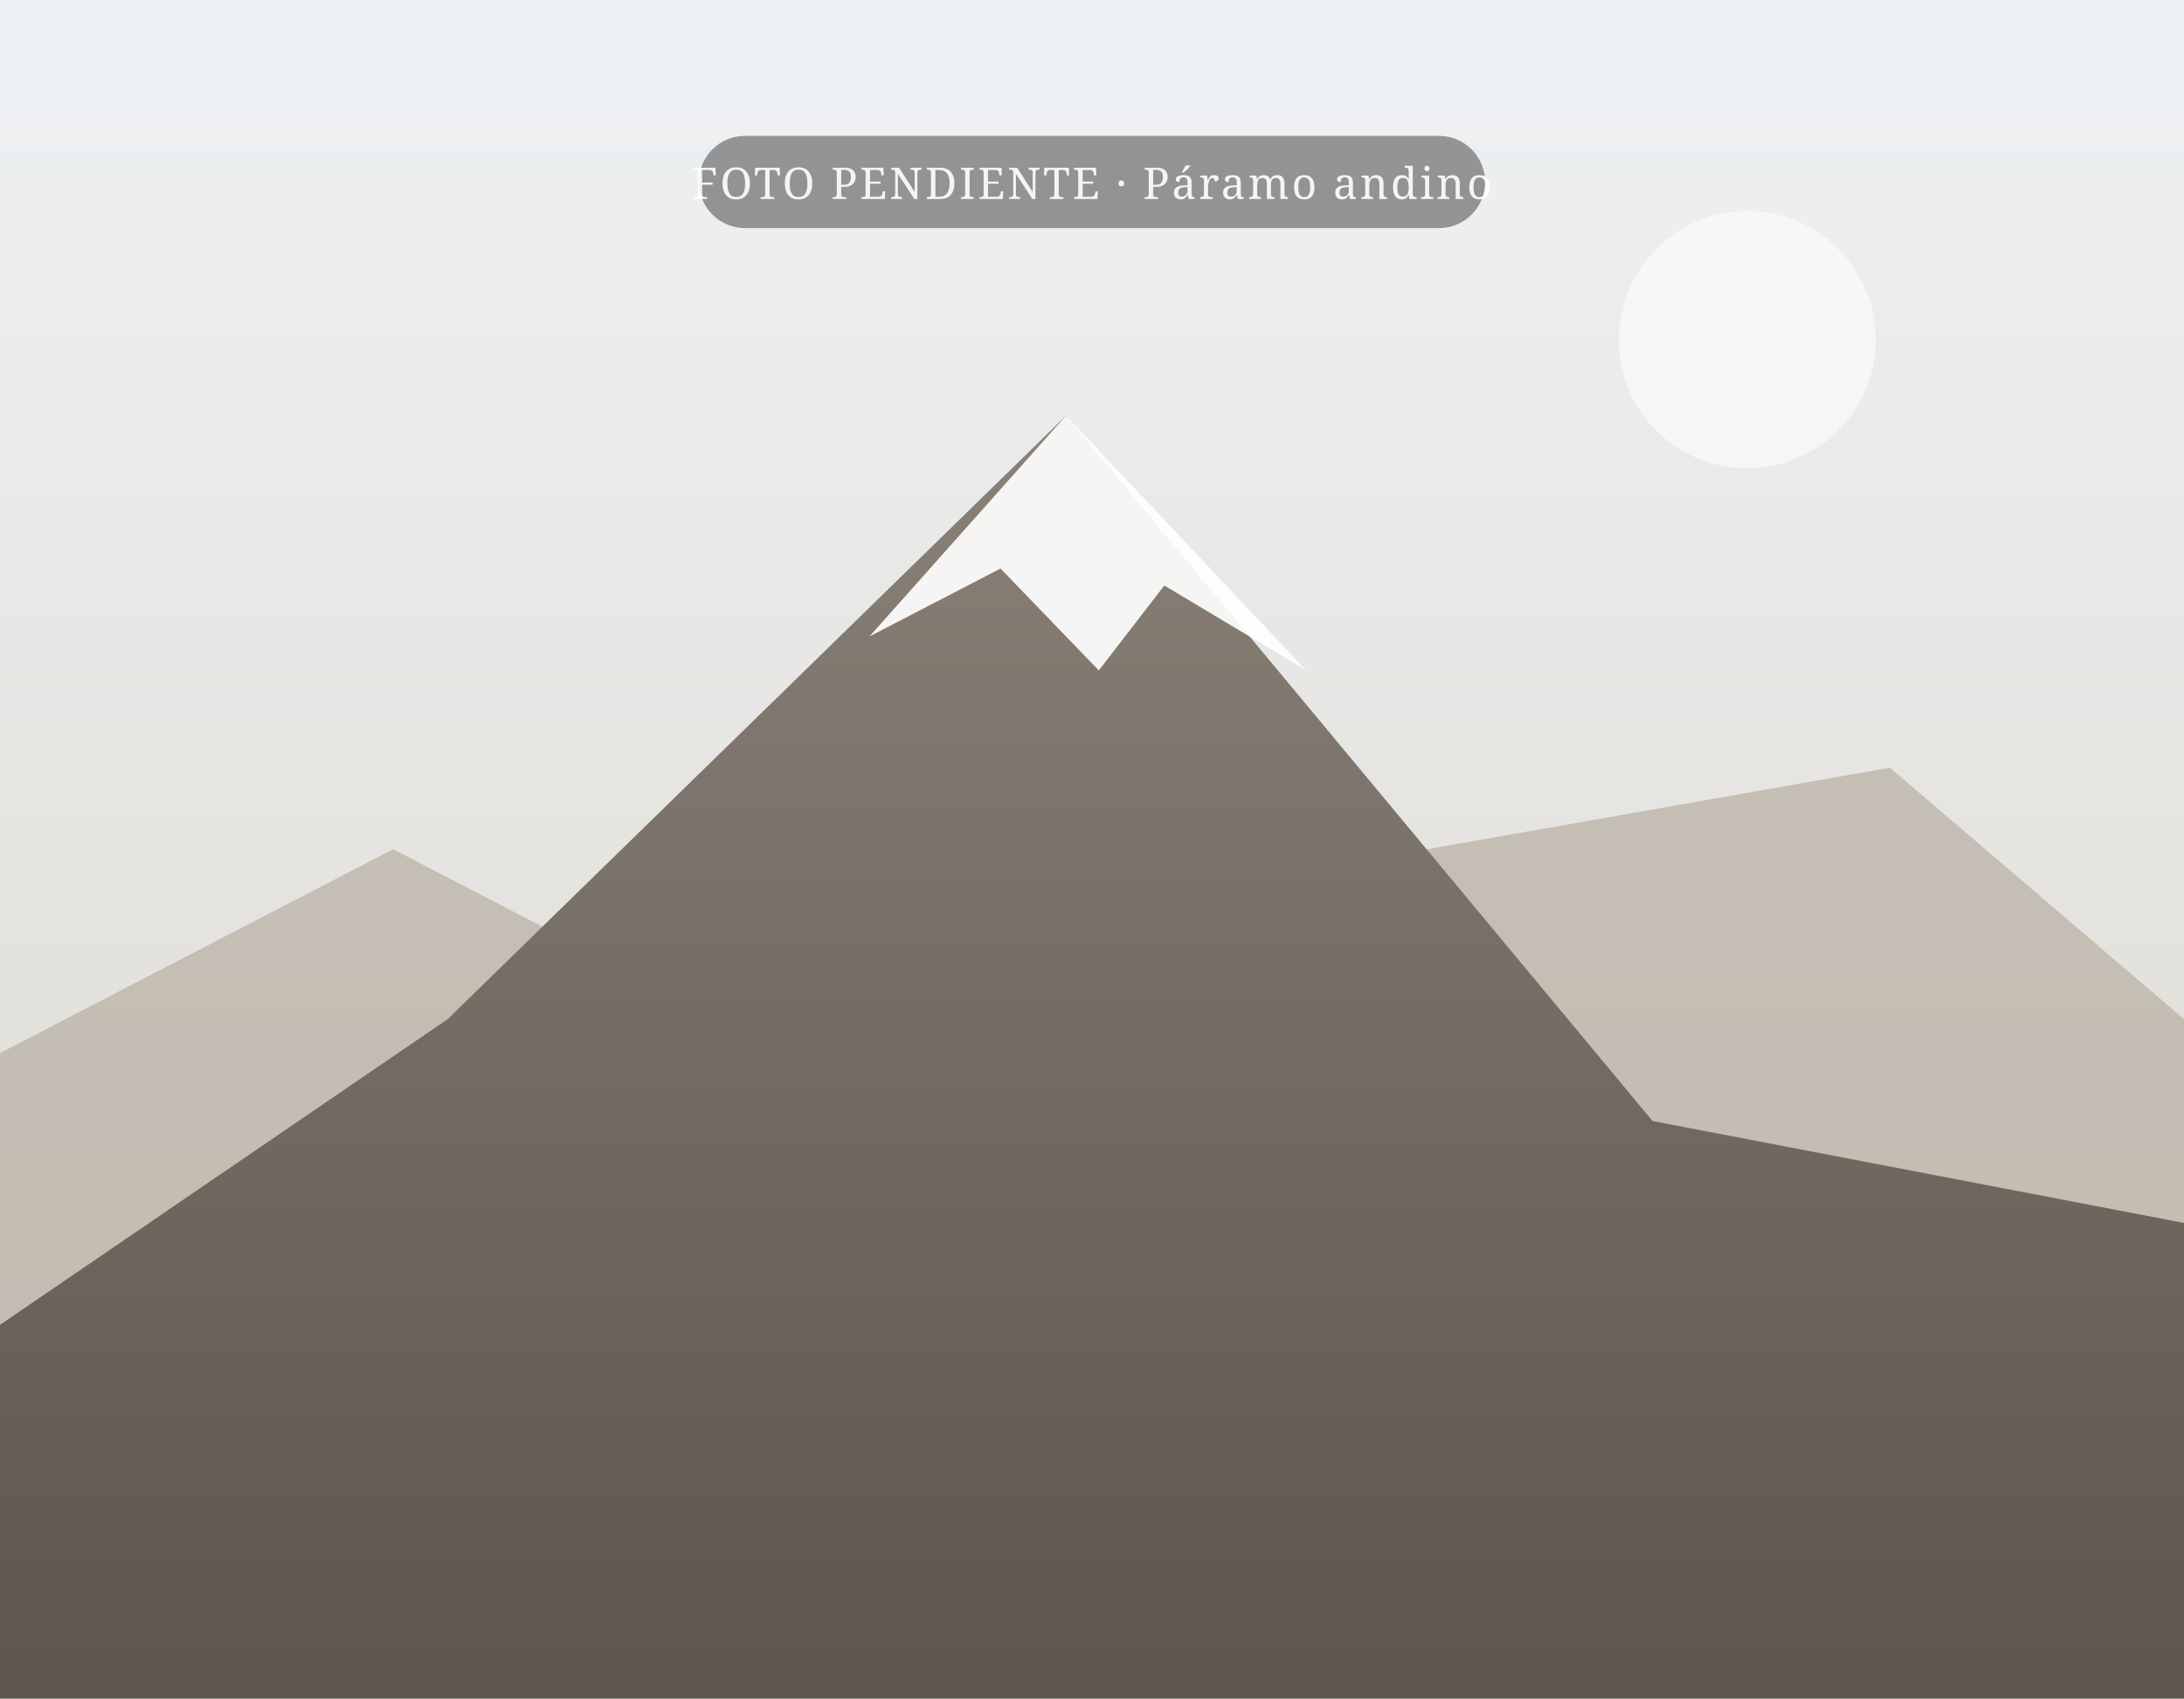
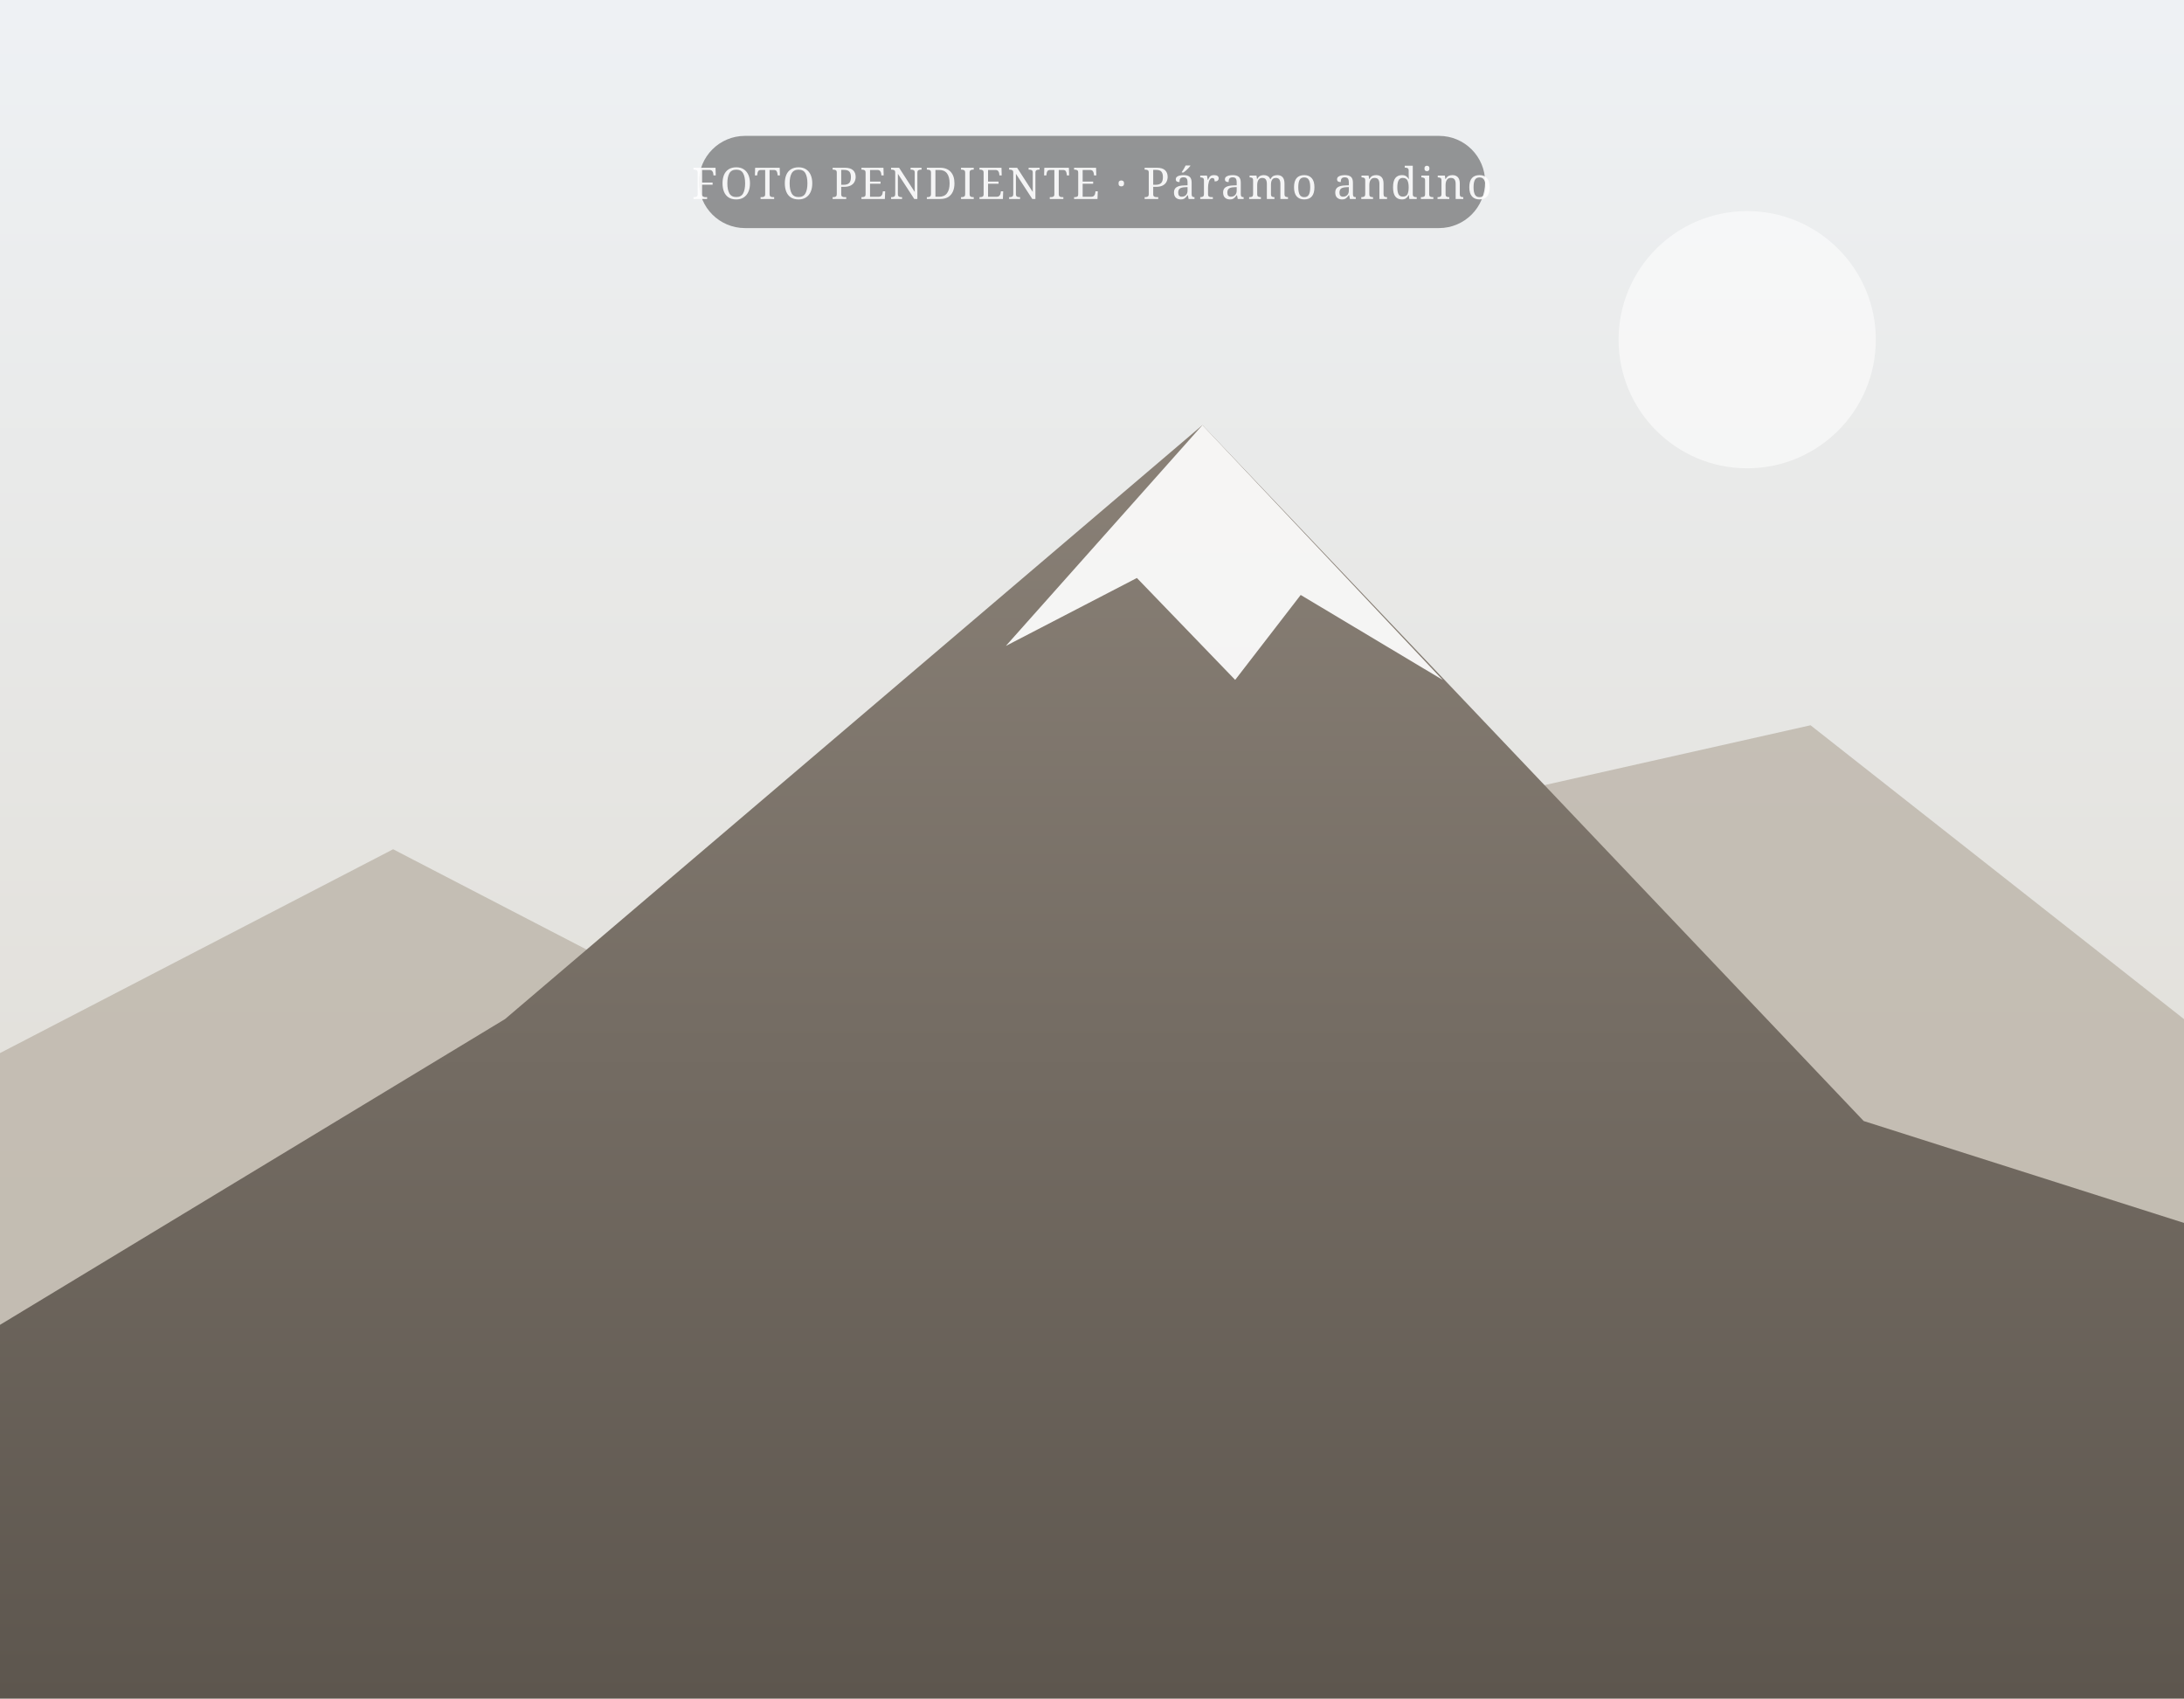
<svg xmlns="http://www.w3.org/2000/svg" viewBox="0 0 900 700" width="900" height="700" role="img" aria-label="FOTO PENDIENTE · Páramo andino">
  <defs>
    <linearGradient id="sky" x1="0" y1="0" x2="0" y2="1">
      <stop offset="0" stop-color="#eef1f4" />
      <stop offset="1" stop-color="#dcd7cd" />
    </linearGradient>
    <linearGradient id="ground" x1="0" y1="0" x2="0" y2="1">
      <stop offset="0" stop-color="#8a8177" />
      <stop offset="1" stop-color="#5d564e" />
    </linearGradient>
  </defs>
  <rect width="900" height="700" fill="url(#sky)" />
  <circle cx="720" cy="140" r="53" fill="#ffffff" opacity=".55" />
-   <path d="M0 700 L0 434 L162 350 L270 406 L778.8 316.4 L900 420 L900 700 Z" fill="#b9b2a6" opacity=".75" />
-   <path d="M0 700 L0 546.0 L184.5 420.0 L439.3 171.3 L681.0 462.0 L900 504.0 L900 700 Z" fill="url(#ground)" />
-   <path d="M358.3 262.3 L439.3 171.3 L538.3 276.3 L479.8 241.3 L452.8 276.3 L412.3 234.3 Z" fill="#ffffff" opacity=".92" />
+   <path d="M0 700 L0 434 L162 350 L270 406 L746.1 298.9 L900 420 L900 700 Z" fill="#b9b2a6" opacity=".75" />
+   <path d="M0 700 L0 546.0 L208.1 420.0 L495.5 175.2 L768.0 462.0 L900 504.0 L900 700 Z" fill="url(#ground)" />
+   <path d="M414.5 266.2 L495.5 175.2 L594.5 280.2 L536.0 245.2 L509.0 280.2 L468.5 238.2 Z" fill="#ffffff" opacity=".92" />
  <rect x="288" y="56" width="324" height="38" rx="19" fill="#000000" opacity=".38" />
  <text x="450" y="82" text-anchor="middle" font-family="Georgia, serif" font-size="18" fill="#ffffff" opacity=".9" letter-spacing="1">FOTO PENDIENTE · Páramo andino</text>
</svg>
